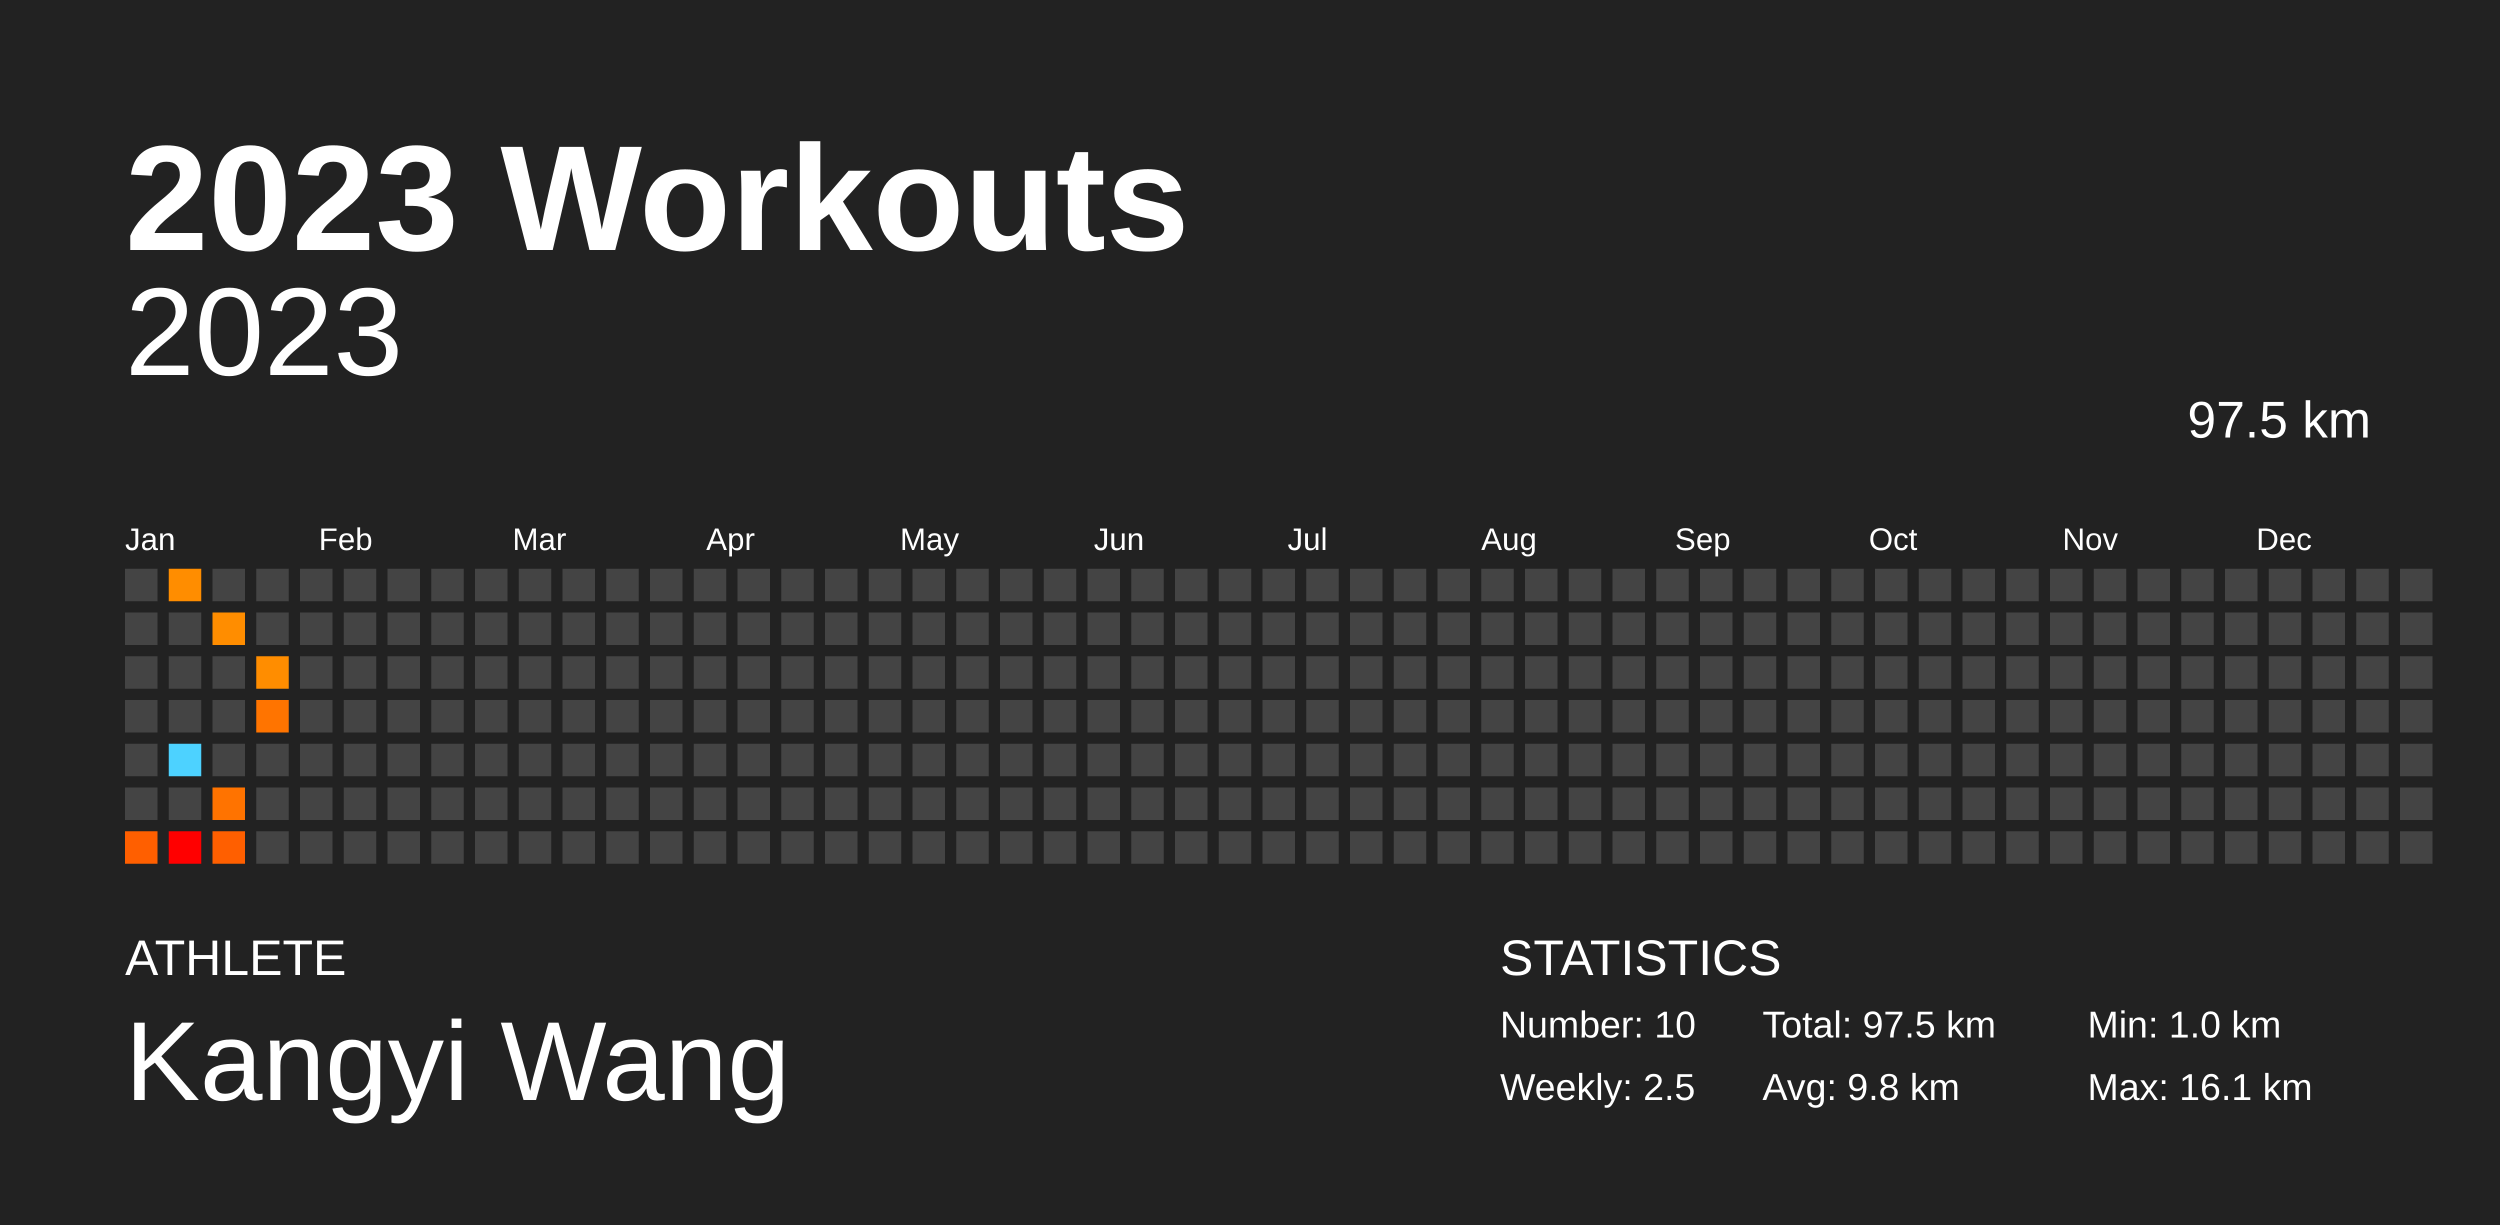
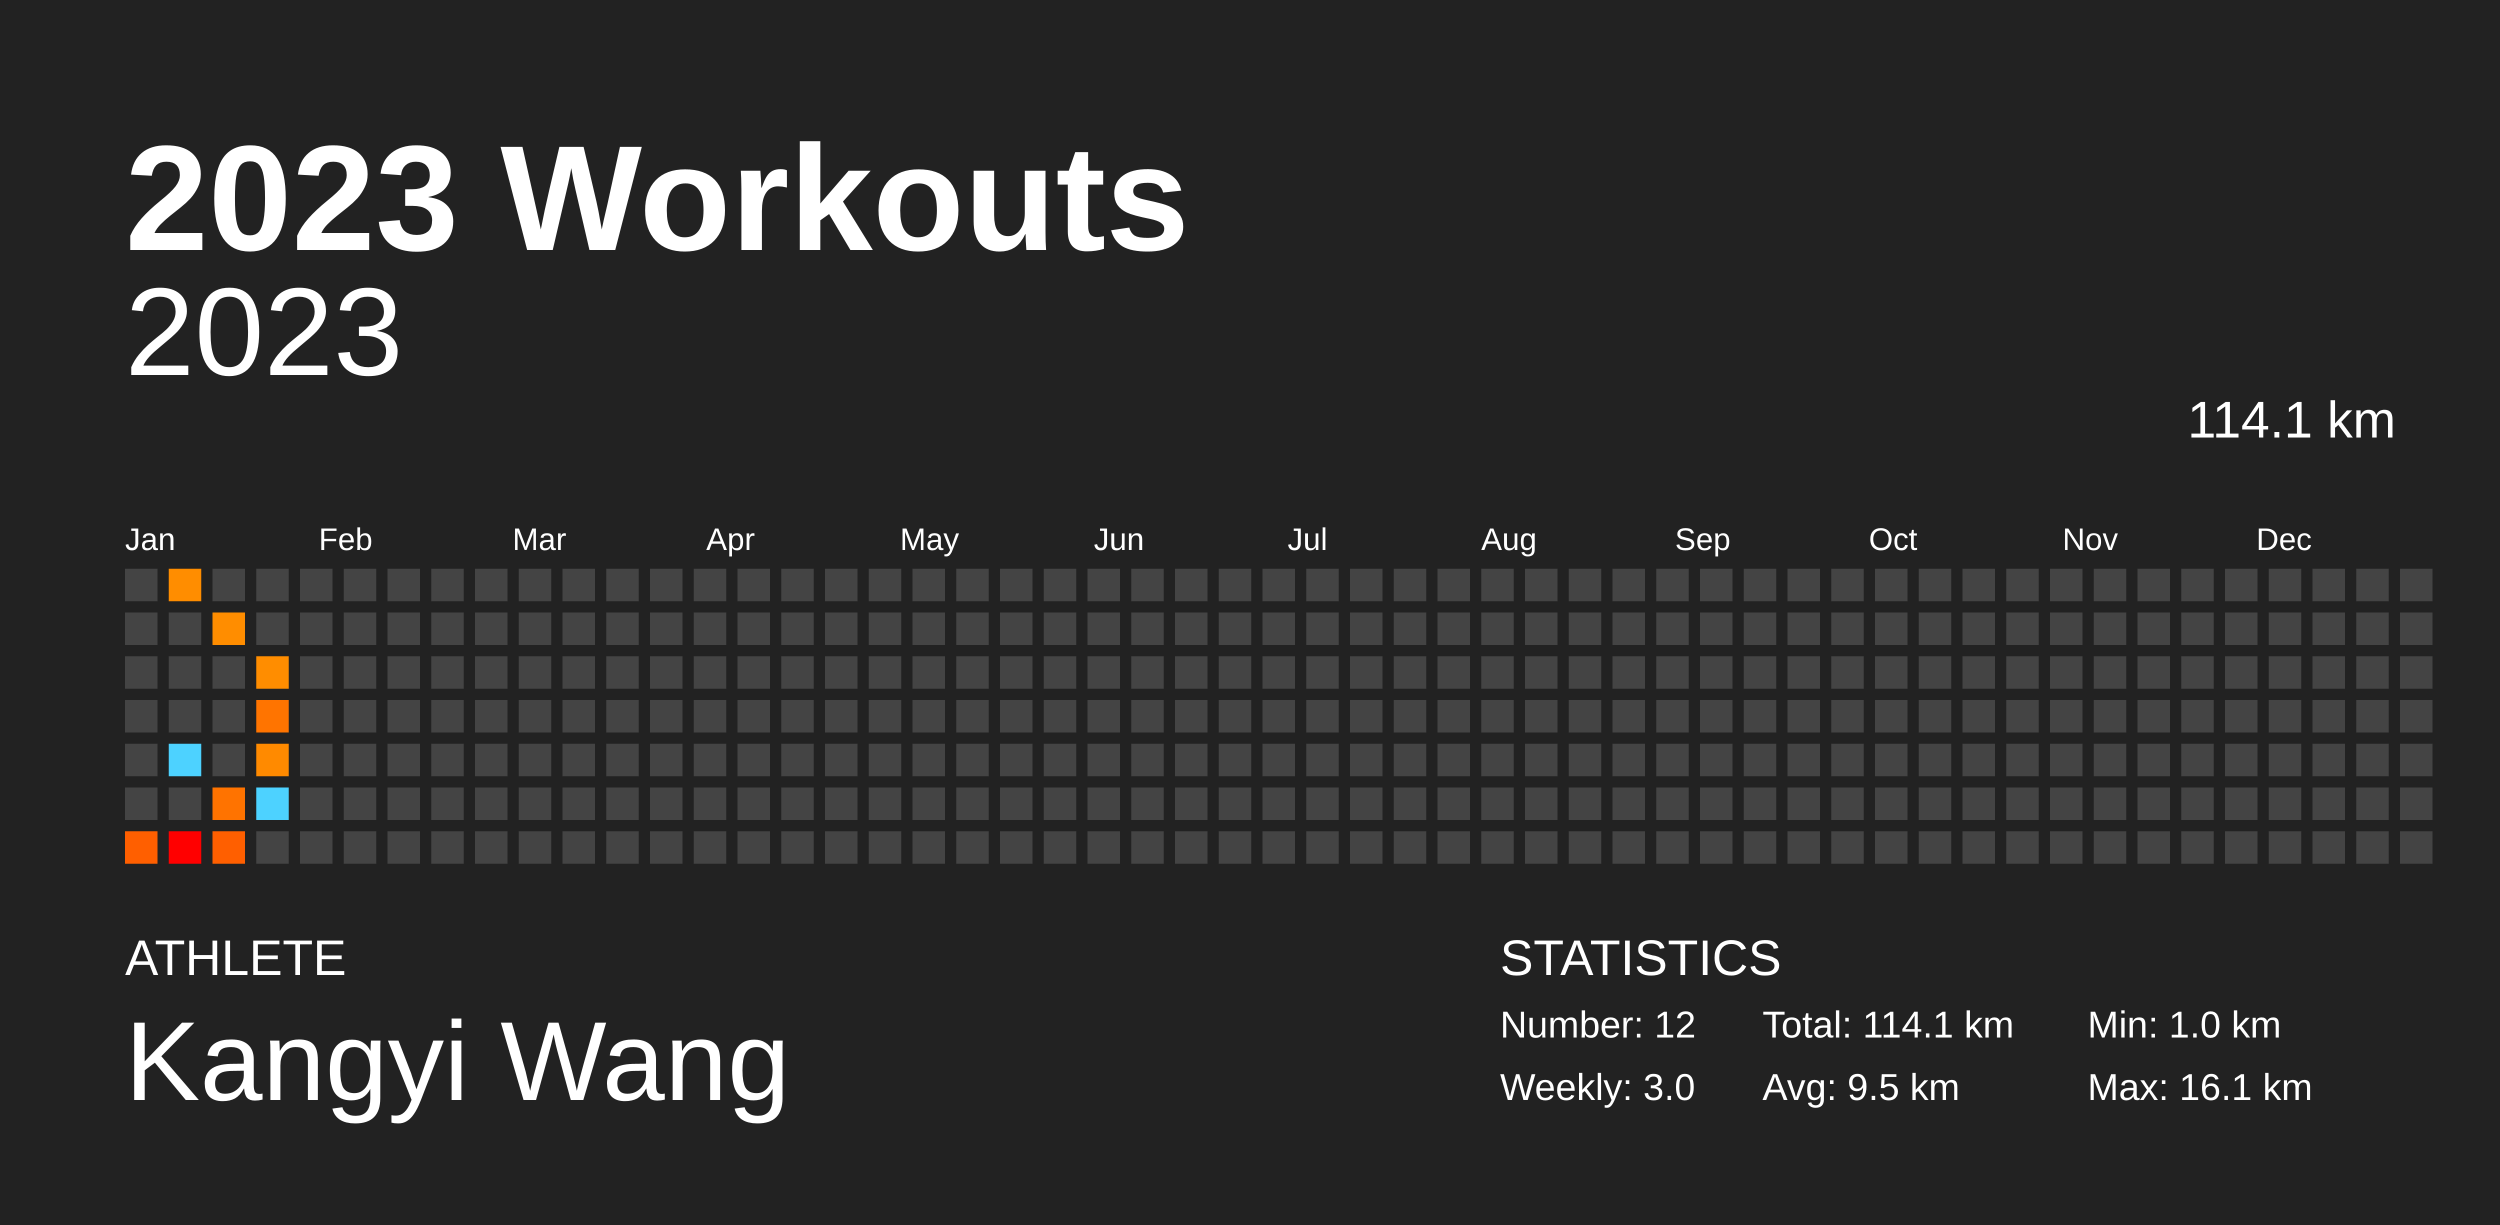
<svg xmlns="http://www.w3.org/2000/svg" baseProfile="full" height="98mm" version="1.1" viewBox="0,0,200,98" width="200mm">
  <defs />
  <rect fill="#222222" height="98" width="200" x="0" y="0" />
  <text fill="#FFFFFF" style="font-size:12px; font-family:Arial; font-weight:bold;" x="10" y="20">2023 Workouts</text>
  <text fill="#FFFFFF" style="font-size:4px; font-family:Arial" x="10" y="78">ATHLETE</text>
  <text fill="#FFFFFF" style="font-size:9px; font-family:Arial" x="10" y="88">Kangyi Wang</text>
  <text fill="#FFFFFF" style="font-size:4px; font-family:Arial" x="120" y="78">STATISTICS</text>
-   <text fill="#FFFFFF" style="font-size:3px; font-family:Arial" x="120" y="83">Number: 10</text>
-   <text fill="#FFFFFF" style="font-size:3px; font-family:Arial" x="120" y="88">Weekly: 2.5</text>
-   <text fill="#FFFFFF" style="font-size:3px; font-family:Arial" x="141" y="83">Total: 97.5 km</text>
-   <text fill="#FFFFFF" style="font-size:3px; font-family:Arial" x="141" y="88">Avg: 9.8 km</text>
+   <text fill="#FFFFFF" style="font-size:3px; font-family:Arial" x="120" y="83">Number: 12</text>
+   <text fill="#FFFFFF" style="font-size:3px; font-family:Arial" x="120" y="88">Weekly: 3.0</text>
+   <text fill="#FFFFFF" style="font-size:3px; font-family:Arial" x="141" y="83">Total: 114.1 km</text>
+   <text fill="#FFFFFF" style="font-size:3px; font-family:Arial" x="141" y="88">Avg: 9.5 km</text>
  <text fill="#FFFFFF" style="font-size:3px; font-family:Arial" x="167" y="83">Min: 1.0 km</text>
  <text fill="#FFFFFF" style="font-size:3px; font-family:Arial" x="167" y="88">Max: 16.1 km</text>
  <text alignment-baseline="hanging" fill="#FFFFFF" style="font-size:10.0px; font-family:Arial;" x="10" y="30">2023</text>
-   <text alignment-baseline="hanging" fill="#FFFFFF" style="font-size:4.125px; font-family:Arial;" x="175" y="35">97.5 km</text>
+   <text alignment-baseline="hanging" fill="#FFFFFF" style="font-size:4.125px; font-family:Arial;" x="175" y="35">114.1 km</text>
  <text fill="#FFFFFF" style="font-size:2.5px; font-family:Arial" x="10.0" y="44">Jan</text>
  <text fill="#FFFFFF" style="font-size:2.5px; font-family:Arial" x="25.5" y="44">Feb</text>
  <text fill="#FFFFFF" style="font-size:2.5px; font-family:Arial" x="41.0" y="44">Mar</text>
  <text fill="#FFFFFF" style="font-size:2.5px; font-family:Arial" x="56.5" y="44">Apr</text>
  <text fill="#FFFFFF" style="font-size:2.5px; font-family:Arial" x="72.0" y="44">May</text>
  <text fill="#FFFFFF" style="font-size:2.5px; font-family:Arial" x="87.5" y="44">Jun</text>
  <text fill="#FFFFFF" style="font-size:2.5px; font-family:Arial" x="103.0" y="44">Jul</text>
  <text fill="#FFFFFF" style="font-size:2.5px; font-family:Arial" x="118.5" y="44">Aug</text>
  <text fill="#FFFFFF" style="font-size:2.5px; font-family:Arial" x="134.0" y="44">Sep</text>
  <text fill="#FFFFFF" style="font-size:2.5px; font-family:Arial" x="149.5" y="44">Oct</text>
  <text fill="#FFFFFF" style="font-size:2.5px; font-family:Arial" x="165.0" y="44">Nov</text>
  <text fill="#FFFFFF" style="font-size:2.5px; font-family:Arial" x="180.5" y="44">Dec</text>
  <rect fill="#444444" height="2.6" width="2.6" x="10.0" y="45.5" />
  <rect fill="#444444" height="2.6" width="2.6" x="10.0" y="49.0" />
  <rect fill="#444444" height="2.6" width="2.6" x="10.0" y="52.5" />
  <rect fill="#444444" height="2.6" width="2.6" x="10.0" y="56.0" />
  <rect fill="#444444" height="2.6" width="2.6" x="10.0" y="59.5" />
  <rect fill="#444444" height="2.6" width="2.6" x="10.0" y="63.0" />
  <rect fill="#ff5f00" height="2.6" width="2.6" x="10.0" y="66.5" />
  <rect fill="#ff8d00" height="2.6" width="2.6" x="13.5" y="45.5" />
  <rect fill="#444444" height="2.6" width="2.6" x="13.5" y="49.0" />
  <rect fill="#444444" height="2.6" width="2.6" x="13.5" y="52.5" />
  <rect fill="#444444" height="2.6" width="2.6" x="13.5" y="56.0" />
  <rect fill="#4dd2ff" height="2.6" width="2.6" x="13.5" y="59.5" />
  <rect fill="#444444" height="2.6" width="2.6" x="13.5" y="63.0" />
  <rect fill="#ff0000" height="2.6" width="2.6" x="13.5" y="66.5" />
  <rect fill="#444444" height="2.6" width="2.6" x="17.0" y="45.5" />
  <rect fill="#ff8d00" height="2.6" width="2.6" x="17.0" y="49.0" />
  <rect fill="#444444" height="2.6" width="2.6" x="17.0" y="52.5" />
  <rect fill="#444444" height="2.6" width="2.6" x="17.0" y="56.0" />
  <rect fill="#444444" height="2.6" width="2.6" x="17.0" y="59.5" />
  <rect fill="#ff7300" height="2.6" width="2.6" x="17.0" y="63.0" />
  <rect fill="#ff5f00" height="2.6" width="2.6" x="17.0" y="66.5" />
  <rect fill="#444444" height="2.6" width="2.6" x="20.5" y="45.5" />
  <rect fill="#444444" height="2.6" width="2.6" x="20.5" y="49.0" />
  <rect fill="#ff8d00" height="2.6" width="2.6" x="20.5" y="52.5" />
  <rect fill="#ff7400" height="2.6" width="2.6" x="20.5" y="56.0" />
-   <rect fill="#444444" height="2.6" width="2.6" x="20.5" y="59.5" />
-   <rect fill="#444444" height="2.6" width="2.6" x="20.5" y="63.0" />
+   <rect fill="#ff8a00" height="2.6" width="2.6" x="20.5" y="59.5" />
+   <rect fill="#4dd2ff" height="2.6" width="2.6" x="20.5" y="63.0" />
  <rect fill="#444444" height="2.6" width="2.6" x="20.5" y="66.5" />
  <rect fill="#444444" height="2.6" width="2.6" x="24.0" y="45.5" />
  <rect fill="#444444" height="2.6" width="2.6" x="24.0" y="49.0" />
  <rect fill="#444444" height="2.6" width="2.6" x="24.0" y="52.5" />
  <rect fill="#444444" height="2.6" width="2.6" x="24.0" y="56.0" />
  <rect fill="#444444" height="2.6" width="2.6" x="24.0" y="59.5" />
  <rect fill="#444444" height="2.6" width="2.6" x="24.0" y="63.0" />
  <rect fill="#444444" height="2.6" width="2.6" x="24.0" y="66.5" />
  <rect fill="#444444" height="2.6" width="2.6" x="27.5" y="45.5" />
  <rect fill="#444444" height="2.6" width="2.6" x="27.5" y="49.0" />
  <rect fill="#444444" height="2.6" width="2.6" x="27.5" y="52.5" />
  <rect fill="#444444" height="2.6" width="2.6" x="27.5" y="56.0" />
  <rect fill="#444444" height="2.6" width="2.6" x="27.5" y="59.5" />
  <rect fill="#444444" height="2.6" width="2.6" x="27.5" y="63.0" />
  <rect fill="#444444" height="2.6" width="2.6" x="27.5" y="66.5" />
  <rect fill="#444444" height="2.6" width="2.6" x="31.0" y="45.5" />
  <rect fill="#444444" height="2.6" width="2.6" x="31.0" y="49.0" />
  <rect fill="#444444" height="2.6" width="2.6" x="31.0" y="52.5" />
  <rect fill="#444444" height="2.6" width="2.6" x="31.0" y="56.0" />
  <rect fill="#444444" height="2.6" width="2.6" x="31.0" y="59.5" />
  <rect fill="#444444" height="2.6" width="2.6" x="31.0" y="63.0" />
  <rect fill="#444444" height="2.6" width="2.6" x="31.0" y="66.5" />
  <rect fill="#444444" height="2.6" width="2.6" x="34.5" y="45.5" />
  <rect fill="#444444" height="2.6" width="2.6" x="34.5" y="49.0" />
  <rect fill="#444444" height="2.6" width="2.6" x="34.5" y="52.5" />
  <rect fill="#444444" height="2.6" width="2.6" x="34.5" y="56.0" />
  <rect fill="#444444" height="2.6" width="2.6" x="34.5" y="59.5" />
  <rect fill="#444444" height="2.6" width="2.6" x="34.5" y="63.0" />
  <rect fill="#444444" height="2.6" width="2.6" x="34.5" y="66.5" />
  <rect fill="#444444" height="2.6" width="2.6" x="38.0" y="45.5" />
  <rect fill="#444444" height="2.6" width="2.6" x="38.0" y="49.0" />
  <rect fill="#444444" height="2.6" width="2.6" x="38.0" y="52.5" />
  <rect fill="#444444" height="2.6" width="2.6" x="38.0" y="56.0" />
  <rect fill="#444444" height="2.6" width="2.6" x="38.0" y="59.5" />
  <rect fill="#444444" height="2.6" width="2.6" x="38.0" y="63.0" />
  <rect fill="#444444" height="2.6" width="2.6" x="38.0" y="66.5" />
  <rect fill="#444444" height="2.6" width="2.6" x="41.5" y="45.5" />
  <rect fill="#444444" height="2.6" width="2.6" x="41.5" y="49.0" />
  <rect fill="#444444" height="2.6" width="2.6" x="41.5" y="52.5" />
  <rect fill="#444444" height="2.6" width="2.6" x="41.5" y="56.0" />
  <rect fill="#444444" height="2.6" width="2.6" x="41.5" y="59.5" />
  <rect fill="#444444" height="2.6" width="2.6" x="41.5" y="63.0" />
  <rect fill="#444444" height="2.6" width="2.6" x="41.5" y="66.5" />
  <rect fill="#444444" height="2.6" width="2.6" x="45.0" y="45.5" />
  <rect fill="#444444" height="2.6" width="2.6" x="45.0" y="49.0" />
  <rect fill="#444444" height="2.6" width="2.6" x="45.0" y="52.5" />
  <rect fill="#444444" height="2.6" width="2.6" x="45.0" y="56.0" />
  <rect fill="#444444" height="2.6" width="2.6" x="45.0" y="59.5" />
  <rect fill="#444444" height="2.6" width="2.6" x="45.0" y="63.0" />
  <rect fill="#444444" height="2.6" width="2.6" x="45.0" y="66.5" />
  <rect fill="#444444" height="2.6" width="2.6" x="48.5" y="45.5" />
  <rect fill="#444444" height="2.6" width="2.6" x="48.5" y="49.0" />
  <rect fill="#444444" height="2.6" width="2.6" x="48.5" y="52.5" />
  <rect fill="#444444" height="2.6" width="2.6" x="48.5" y="56.0" />
  <rect fill="#444444" height="2.6" width="2.6" x="48.5" y="59.5" />
  <rect fill="#444444" height="2.6" width="2.6" x="48.5" y="63.0" />
  <rect fill="#444444" height="2.6" width="2.6" x="48.5" y="66.5" />
  <rect fill="#444444" height="2.6" width="2.6" x="52.0" y="45.5" />
  <rect fill="#444444" height="2.6" width="2.6" x="52.0" y="49.0" />
  <rect fill="#444444" height="2.6" width="2.6" x="52.0" y="52.5" />
  <rect fill="#444444" height="2.6" width="2.6" x="52.0" y="56.0" />
  <rect fill="#444444" height="2.6" width="2.6" x="52.0" y="59.5" />
  <rect fill="#444444" height="2.6" width="2.6" x="52.0" y="63.0" />
  <rect fill="#444444" height="2.6" width="2.6" x="52.0" y="66.5" />
  <rect fill="#444444" height="2.6" width="2.6" x="55.5" y="45.5" />
  <rect fill="#444444" height="2.6" width="2.6" x="55.5" y="49.0" />
  <rect fill="#444444" height="2.6" width="2.6" x="55.5" y="52.5" />
  <rect fill="#444444" height="2.6" width="2.6" x="55.5" y="56.0" />
  <rect fill="#444444" height="2.6" width="2.6" x="55.5" y="59.5" />
  <rect fill="#444444" height="2.6" width="2.6" x="55.5" y="63.0" />
  <rect fill="#444444" height="2.6" width="2.6" x="55.5" y="66.5" />
  <rect fill="#444444" height="2.6" width="2.6" x="59.0" y="45.5" />
  <rect fill="#444444" height="2.6" width="2.6" x="59.0" y="49.0" />
  <rect fill="#444444" height="2.6" width="2.6" x="59.0" y="52.5" />
  <rect fill="#444444" height="2.6" width="2.6" x="59.0" y="56.0" />
  <rect fill="#444444" height="2.6" width="2.6" x="59.0" y="59.5" />
  <rect fill="#444444" height="2.6" width="2.6" x="59.0" y="63.0" />
  <rect fill="#444444" height="2.6" width="2.6" x="59.0" y="66.5" />
  <rect fill="#444444" height="2.6" width="2.6" x="62.5" y="45.5" />
  <rect fill="#444444" height="2.6" width="2.6" x="62.5" y="49.0" />
  <rect fill="#444444" height="2.6" width="2.6" x="62.5" y="52.5" />
  <rect fill="#444444" height="2.6" width="2.6" x="62.5" y="56.0" />
  <rect fill="#444444" height="2.6" width="2.6" x="62.5" y="59.5" />
  <rect fill="#444444" height="2.6" width="2.6" x="62.5" y="63.0" />
  <rect fill="#444444" height="2.6" width="2.6" x="62.5" y="66.5" />
  <rect fill="#444444" height="2.6" width="2.6" x="66.0" y="45.5" />
  <rect fill="#444444" height="2.6" width="2.6" x="66.0" y="49.0" />
  <rect fill="#444444" height="2.6" width="2.6" x="66.0" y="52.5" />
  <rect fill="#444444" height="2.6" width="2.6" x="66.0" y="56.0" />
  <rect fill="#444444" height="2.6" width="2.6" x="66.0" y="59.5" />
  <rect fill="#444444" height="2.6" width="2.6" x="66.0" y="63.0" />
  <rect fill="#444444" height="2.6" width="2.6" x="66.0" y="66.5" />
  <rect fill="#444444" height="2.6" width="2.6" x="69.5" y="45.5" />
  <rect fill="#444444" height="2.6" width="2.6" x="69.5" y="49.0" />
  <rect fill="#444444" height="2.6" width="2.6" x="69.5" y="52.5" />
  <rect fill="#444444" height="2.6" width="2.6" x="69.5" y="56.0" />
  <rect fill="#444444" height="2.6" width="2.6" x="69.5" y="59.5" />
  <rect fill="#444444" height="2.6" width="2.6" x="69.5" y="63.0" />
  <rect fill="#444444" height="2.6" width="2.6" x="69.5" y="66.5" />
  <rect fill="#444444" height="2.6" width="2.6" x="73.0" y="45.5" />
  <rect fill="#444444" height="2.6" width="2.6" x="73.0" y="49.0" />
  <rect fill="#444444" height="2.6" width="2.6" x="73.0" y="52.5" />
  <rect fill="#444444" height="2.6" width="2.6" x="73.0" y="56.0" />
  <rect fill="#444444" height="2.6" width="2.6" x="73.0" y="59.5" />
  <rect fill="#444444" height="2.6" width="2.6" x="73.0" y="63.0" />
  <rect fill="#444444" height="2.6" width="2.6" x="73.0" y="66.5" />
  <rect fill="#444444" height="2.6" width="2.6" x="76.5" y="45.5" />
  <rect fill="#444444" height="2.6" width="2.6" x="76.5" y="49.0" />
  <rect fill="#444444" height="2.6" width="2.6" x="76.5" y="52.5" />
  <rect fill="#444444" height="2.6" width="2.6" x="76.5" y="56.0" />
  <rect fill="#444444" height="2.6" width="2.6" x="76.5" y="59.5" />
  <rect fill="#444444" height="2.6" width="2.6" x="76.5" y="63.0" />
  <rect fill="#444444" height="2.6" width="2.6" x="76.5" y="66.5" />
  <rect fill="#444444" height="2.6" width="2.6" x="80.0" y="45.5" />
  <rect fill="#444444" height="2.6" width="2.6" x="80.0" y="49.0" />
  <rect fill="#444444" height="2.6" width="2.6" x="80.0" y="52.5" />
  <rect fill="#444444" height="2.6" width="2.6" x="80.0" y="56.0" />
  <rect fill="#444444" height="2.6" width="2.6" x="80.0" y="59.5" />
  <rect fill="#444444" height="2.6" width="2.6" x="80.0" y="63.0" />
  <rect fill="#444444" height="2.6" width="2.6" x="80.0" y="66.5" />
  <rect fill="#444444" height="2.6" width="2.6" x="83.5" y="45.5" />
  <rect fill="#444444" height="2.6" width="2.6" x="83.5" y="49.0" />
  <rect fill="#444444" height="2.6" width="2.6" x="83.5" y="52.5" />
  <rect fill="#444444" height="2.6" width="2.6" x="83.5" y="56.0" />
  <rect fill="#444444" height="2.6" width="2.6" x="83.5" y="59.5" />
  <rect fill="#444444" height="2.6" width="2.6" x="83.5" y="63.0" />
  <rect fill="#444444" height="2.6" width="2.6" x="83.5" y="66.5" />
  <rect fill="#444444" height="2.6" width="2.6" x="87.0" y="45.5" />
  <rect fill="#444444" height="2.6" width="2.6" x="87.0" y="49.0" />
  <rect fill="#444444" height="2.6" width="2.6" x="87.0" y="52.5" />
  <rect fill="#444444" height="2.6" width="2.6" x="87.0" y="56.0" />
  <rect fill="#444444" height="2.6" width="2.6" x="87.0" y="59.5" />
  <rect fill="#444444" height="2.6" width="2.6" x="87.0" y="63.0" />
  <rect fill="#444444" height="2.6" width="2.6" x="87.0" y="66.5" />
  <rect fill="#444444" height="2.6" width="2.6" x="90.5" y="45.5" />
  <rect fill="#444444" height="2.6" width="2.6" x="90.5" y="49.0" />
  <rect fill="#444444" height="2.6" width="2.6" x="90.5" y="52.5" />
  <rect fill="#444444" height="2.6" width="2.6" x="90.5" y="56.0" />
  <rect fill="#444444" height="2.6" width="2.6" x="90.5" y="59.5" />
  <rect fill="#444444" height="2.6" width="2.6" x="90.5" y="63.0" />
  <rect fill="#444444" height="2.6" width="2.6" x="90.5" y="66.5" />
  <rect fill="#444444" height="2.6" width="2.6" x="94.0" y="45.5" />
  <rect fill="#444444" height="2.6" width="2.6" x="94.0" y="49.0" />
  <rect fill="#444444" height="2.6" width="2.6" x="94.0" y="52.5" />
  <rect fill="#444444" height="2.6" width="2.6" x="94.0" y="56.0" />
  <rect fill="#444444" height="2.6" width="2.6" x="94.0" y="59.5" />
  <rect fill="#444444" height="2.6" width="2.6" x="94.0" y="63.0" />
  <rect fill="#444444" height="2.6" width="2.6" x="94.0" y="66.5" />
  <rect fill="#444444" height="2.6" width="2.6" x="97.5" y="45.5" />
  <rect fill="#444444" height="2.6" width="2.6" x="97.5" y="49.0" />
  <rect fill="#444444" height="2.6" width="2.6" x="97.5" y="52.5" />
  <rect fill="#444444" height="2.6" width="2.6" x="97.5" y="56.0" />
  <rect fill="#444444" height="2.6" width="2.6" x="97.5" y="59.5" />
  <rect fill="#444444" height="2.6" width="2.6" x="97.5" y="63.0" />
  <rect fill="#444444" height="2.6" width="2.6" x="97.5" y="66.5" />
  <rect fill="#444444" height="2.6" width="2.6" x="101.0" y="45.5" />
  <rect fill="#444444" height="2.6" width="2.6" x="101.0" y="49.0" />
  <rect fill="#444444" height="2.6" width="2.6" x="101.0" y="52.5" />
  <rect fill="#444444" height="2.6" width="2.6" x="101.0" y="56.0" />
  <rect fill="#444444" height="2.6" width="2.6" x="101.0" y="59.5" />
  <rect fill="#444444" height="2.6" width="2.6" x="101.0" y="63.0" />
  <rect fill="#444444" height="2.6" width="2.6" x="101.0" y="66.5" />
  <rect fill="#444444" height="2.6" width="2.6" x="104.5" y="45.5" />
  <rect fill="#444444" height="2.6" width="2.6" x="104.5" y="49.0" />
  <rect fill="#444444" height="2.6" width="2.6" x="104.5" y="52.5" />
  <rect fill="#444444" height="2.6" width="2.6" x="104.5" y="56.0" />
  <rect fill="#444444" height="2.6" width="2.6" x="104.5" y="59.5" />
  <rect fill="#444444" height="2.6" width="2.6" x="104.5" y="63.0" />
  <rect fill="#444444" height="2.6" width="2.6" x="104.5" y="66.5" />
  <rect fill="#444444" height="2.6" width="2.6" x="108.0" y="45.5" />
  <rect fill="#444444" height="2.6" width="2.6" x="108.0" y="49.0" />
  <rect fill="#444444" height="2.6" width="2.6" x="108.0" y="52.5" />
  <rect fill="#444444" height="2.6" width="2.6" x="108.0" y="56.0" />
  <rect fill="#444444" height="2.6" width="2.6" x="108.0" y="59.5" />
  <rect fill="#444444" height="2.6" width="2.6" x="108.0" y="63.0" />
  <rect fill="#444444" height="2.6" width="2.6" x="108.0" y="66.5" />
  <rect fill="#444444" height="2.6" width="2.6" x="111.5" y="45.5" />
  <rect fill="#444444" height="2.6" width="2.6" x="111.5" y="49.0" />
  <rect fill="#444444" height="2.6" width="2.6" x="111.5" y="52.5" />
  <rect fill="#444444" height="2.6" width="2.6" x="111.5" y="56.0" />
  <rect fill="#444444" height="2.6" width="2.6" x="111.5" y="59.5" />
  <rect fill="#444444" height="2.6" width="2.6" x="111.5" y="63.0" />
  <rect fill="#444444" height="2.6" width="2.6" x="111.5" y="66.5" />
  <rect fill="#444444" height="2.6" width="2.6" x="115.0" y="45.5" />
  <rect fill="#444444" height="2.6" width="2.6" x="115.0" y="49.0" />
  <rect fill="#444444" height="2.6" width="2.6" x="115.0" y="52.5" />
  <rect fill="#444444" height="2.6" width="2.6" x="115.0" y="56.0" />
  <rect fill="#444444" height="2.6" width="2.6" x="115.0" y="59.5" />
  <rect fill="#444444" height="2.6" width="2.6" x="115.0" y="63.0" />
  <rect fill="#444444" height="2.6" width="2.6" x="115.0" y="66.5" />
  <rect fill="#444444" height="2.6" width="2.6" x="118.5" y="45.5" />
  <rect fill="#444444" height="2.6" width="2.6" x="118.5" y="49.0" />
  <rect fill="#444444" height="2.6" width="2.6" x="118.5" y="52.5" />
  <rect fill="#444444" height="2.6" width="2.6" x="118.5" y="56.0" />
  <rect fill="#444444" height="2.6" width="2.6" x="118.5" y="59.5" />
  <rect fill="#444444" height="2.6" width="2.6" x="118.5" y="63.0" />
  <rect fill="#444444" height="2.6" width="2.6" x="118.5" y="66.5" />
  <rect fill="#444444" height="2.6" width="2.6" x="122.0" y="45.5" />
  <rect fill="#444444" height="2.6" width="2.6" x="122.0" y="49.0" />
  <rect fill="#444444" height="2.6" width="2.6" x="122.0" y="52.5" />
  <rect fill="#444444" height="2.6" width="2.6" x="122.0" y="56.0" />
  <rect fill="#444444" height="2.6" width="2.6" x="122.0" y="59.5" />
  <rect fill="#444444" height="2.6" width="2.6" x="122.0" y="63.0" />
  <rect fill="#444444" height="2.6" width="2.6" x="122.0" y="66.5" />
  <rect fill="#444444" height="2.6" width="2.6" x="125.5" y="45.5" />
  <rect fill="#444444" height="2.6" width="2.6" x="125.5" y="49.0" />
  <rect fill="#444444" height="2.6" width="2.6" x="125.5" y="52.5" />
  <rect fill="#444444" height="2.6" width="2.6" x="125.5" y="56.0" />
  <rect fill="#444444" height="2.6" width="2.6" x="125.5" y="59.5" />
  <rect fill="#444444" height="2.6" width="2.6" x="125.5" y="63.0" />
  <rect fill="#444444" height="2.6" width="2.6" x="125.5" y="66.5" />
  <rect fill="#444444" height="2.6" width="2.6" x="129.0" y="45.5" />
  <rect fill="#444444" height="2.6" width="2.6" x="129.0" y="49.0" />
  <rect fill="#444444" height="2.6" width="2.6" x="129.0" y="52.5" />
  <rect fill="#444444" height="2.6" width="2.6" x="129.0" y="56.0" />
  <rect fill="#444444" height="2.6" width="2.6" x="129.0" y="59.5" />
  <rect fill="#444444" height="2.6" width="2.6" x="129.0" y="63.0" />
  <rect fill="#444444" height="2.6" width="2.6" x="129.0" y="66.5" />
  <rect fill="#444444" height="2.6" width="2.6" x="132.5" y="45.5" />
  <rect fill="#444444" height="2.6" width="2.6" x="132.5" y="49.0" />
  <rect fill="#444444" height="2.6" width="2.6" x="132.5" y="52.5" />
  <rect fill="#444444" height="2.6" width="2.6" x="132.5" y="56.0" />
  <rect fill="#444444" height="2.6" width="2.6" x="132.5" y="59.5" />
  <rect fill="#444444" height="2.6" width="2.6" x="132.5" y="63.0" />
  <rect fill="#444444" height="2.6" width="2.6" x="132.5" y="66.5" />
  <rect fill="#444444" height="2.6" width="2.6" x="136.0" y="45.5" />
  <rect fill="#444444" height="2.6" width="2.6" x="136.0" y="49.0" />
  <rect fill="#444444" height="2.6" width="2.6" x="136.0" y="52.5" />
  <rect fill="#444444" height="2.6" width="2.6" x="136.0" y="56.0" />
  <rect fill="#444444" height="2.6" width="2.6" x="136.0" y="59.5" />
  <rect fill="#444444" height="2.6" width="2.6" x="136.0" y="63.0" />
  <rect fill="#444444" height="2.6" width="2.6" x="136.0" y="66.5" />
  <rect fill="#444444" height="2.6" width="2.6" x="139.5" y="45.5" />
  <rect fill="#444444" height="2.6" width="2.6" x="139.5" y="49.0" />
  <rect fill="#444444" height="2.6" width="2.6" x="139.5" y="52.5" />
  <rect fill="#444444" height="2.6" width="2.6" x="139.5" y="56.0" />
  <rect fill="#444444" height="2.6" width="2.6" x="139.5" y="59.5" />
  <rect fill="#444444" height="2.6" width="2.6" x="139.5" y="63.0" />
  <rect fill="#444444" height="2.6" width="2.6" x="139.5" y="66.5" />
  <rect fill="#444444" height="2.6" width="2.6" x="143.0" y="45.5" />
  <rect fill="#444444" height="2.6" width="2.6" x="143.0" y="49.0" />
  <rect fill="#444444" height="2.6" width="2.6" x="143.0" y="52.5" />
  <rect fill="#444444" height="2.6" width="2.6" x="143.0" y="56.0" />
  <rect fill="#444444" height="2.6" width="2.6" x="143.0" y="59.5" />
  <rect fill="#444444" height="2.6" width="2.6" x="143.0" y="63.0" />
  <rect fill="#444444" height="2.6" width="2.6" x="143.0" y="66.5" />
  <rect fill="#444444" height="2.6" width="2.6" x="146.5" y="45.5" />
  <rect fill="#444444" height="2.6" width="2.6" x="146.5" y="49.0" />
  <rect fill="#444444" height="2.6" width="2.6" x="146.5" y="52.5" />
  <rect fill="#444444" height="2.6" width="2.6" x="146.5" y="56.0" />
  <rect fill="#444444" height="2.6" width="2.6" x="146.5" y="59.5" />
  <rect fill="#444444" height="2.6" width="2.6" x="146.5" y="63.0" />
  <rect fill="#444444" height="2.6" width="2.6" x="146.5" y="66.5" />
  <rect fill="#444444" height="2.6" width="2.6" x="150.0" y="45.5" />
  <rect fill="#444444" height="2.6" width="2.6" x="150.0" y="49.0" />
  <rect fill="#444444" height="2.6" width="2.6" x="150.0" y="52.5" />
  <rect fill="#444444" height="2.6" width="2.6" x="150.0" y="56.0" />
  <rect fill="#444444" height="2.6" width="2.6" x="150.0" y="59.5" />
  <rect fill="#444444" height="2.6" width="2.6" x="150.0" y="63.0" />
  <rect fill="#444444" height="2.6" width="2.6" x="150.0" y="66.5" />
  <rect fill="#444444" height="2.6" width="2.6" x="153.5" y="45.5" />
  <rect fill="#444444" height="2.6" width="2.6" x="153.5" y="49.0" />
  <rect fill="#444444" height="2.6" width="2.6" x="153.5" y="52.5" />
  <rect fill="#444444" height="2.6" width="2.6" x="153.5" y="56.0" />
  <rect fill="#444444" height="2.6" width="2.6" x="153.5" y="59.5" />
  <rect fill="#444444" height="2.6" width="2.6" x="153.5" y="63.0" />
  <rect fill="#444444" height="2.6" width="2.6" x="153.5" y="66.5" />
  <rect fill="#444444" height="2.6" width="2.6" x="157.0" y="45.5" />
  <rect fill="#444444" height="2.6" width="2.6" x="157.0" y="49.0" />
  <rect fill="#444444" height="2.6" width="2.6" x="157.0" y="52.5" />
  <rect fill="#444444" height="2.6" width="2.6" x="157.0" y="56.0" />
  <rect fill="#444444" height="2.6" width="2.6" x="157.0" y="59.5" />
  <rect fill="#444444" height="2.6" width="2.6" x="157.0" y="63.0" />
  <rect fill="#444444" height="2.6" width="2.6" x="157.0" y="66.5" />
  <rect fill="#444444" height="2.6" width="2.6" x="160.5" y="45.5" />
  <rect fill="#444444" height="2.6" width="2.6" x="160.5" y="49.0" />
  <rect fill="#444444" height="2.6" width="2.6" x="160.5" y="52.5" />
  <rect fill="#444444" height="2.6" width="2.6" x="160.5" y="56.0" />
  <rect fill="#444444" height="2.6" width="2.6" x="160.5" y="59.5" />
  <rect fill="#444444" height="2.6" width="2.6" x="160.5" y="63.0" />
  <rect fill="#444444" height="2.6" width="2.6" x="160.5" y="66.5" />
  <rect fill="#444444" height="2.6" width="2.6" x="164.0" y="45.5" />
  <rect fill="#444444" height="2.6" width="2.6" x="164.0" y="49.0" />
  <rect fill="#444444" height="2.6" width="2.6" x="164.0" y="52.5" />
  <rect fill="#444444" height="2.6" width="2.6" x="164.0" y="56.0" />
  <rect fill="#444444" height="2.6" width="2.6" x="164.0" y="59.5" />
  <rect fill="#444444" height="2.6" width="2.6" x="164.0" y="63.0" />
  <rect fill="#444444" height="2.6" width="2.6" x="164.0" y="66.5" />
  <rect fill="#444444" height="2.6" width="2.6" x="167.5" y="45.5" />
  <rect fill="#444444" height="2.6" width="2.6" x="167.5" y="49.0" />
  <rect fill="#444444" height="2.6" width="2.6" x="167.5" y="52.5" />
  <rect fill="#444444" height="2.6" width="2.6" x="167.5" y="56.0" />
  <rect fill="#444444" height="2.6" width="2.6" x="167.5" y="59.5" />
  <rect fill="#444444" height="2.6" width="2.6" x="167.5" y="63.0" />
  <rect fill="#444444" height="2.6" width="2.6" x="167.5" y="66.5" />
  <rect fill="#444444" height="2.6" width="2.6" x="171.0" y="45.5" />
  <rect fill="#444444" height="2.6" width="2.6" x="171.0" y="49.0" />
  <rect fill="#444444" height="2.6" width="2.6" x="171.0" y="52.5" />
  <rect fill="#444444" height="2.6" width="2.6" x="171.0" y="56.0" />
  <rect fill="#444444" height="2.6" width="2.6" x="171.0" y="59.5" />
  <rect fill="#444444" height="2.6" width="2.6" x="171.0" y="63.0" />
  <rect fill="#444444" height="2.6" width="2.6" x="171.0" y="66.5" />
  <rect fill="#444444" height="2.6" width="2.6" x="174.5" y="45.5" />
  <rect fill="#444444" height="2.6" width="2.6" x="174.5" y="49.0" />
  <rect fill="#444444" height="2.6" width="2.6" x="174.5" y="52.5" />
  <rect fill="#444444" height="2.6" width="2.6" x="174.5" y="56.0" />
  <rect fill="#444444" height="2.6" width="2.6" x="174.5" y="59.5" />
  <rect fill="#444444" height="2.6" width="2.6" x="174.5" y="63.0" />
  <rect fill="#444444" height="2.6" width="2.6" x="174.5" y="66.5" />
  <rect fill="#444444" height="2.6" width="2.6" x="178.0" y="45.5" />
  <rect fill="#444444" height="2.6" width="2.6" x="178.0" y="49.0" />
  <rect fill="#444444" height="2.6" width="2.6" x="178.0" y="52.5" />
  <rect fill="#444444" height="2.6" width="2.6" x="178.0" y="56.0" />
  <rect fill="#444444" height="2.6" width="2.6" x="178.0" y="59.5" />
  <rect fill="#444444" height="2.6" width="2.6" x="178.0" y="63.0" />
  <rect fill="#444444" height="2.6" width="2.6" x="178.0" y="66.5" />
  <rect fill="#444444" height="2.6" width="2.6" x="181.5" y="45.5" />
  <rect fill="#444444" height="2.6" width="2.6" x="181.5" y="49.0" />
  <rect fill="#444444" height="2.6" width="2.6" x="181.5" y="52.5" />
  <rect fill="#444444" height="2.6" width="2.6" x="181.5" y="56.0" />
  <rect fill="#444444" height="2.6" width="2.6" x="181.5" y="59.5" />
  <rect fill="#444444" height="2.6" width="2.6" x="181.5" y="63.0" />
  <rect fill="#444444" height="2.6" width="2.6" x="181.5" y="66.5" />
  <rect fill="#444444" height="2.6" width="2.6" x="185.0" y="45.5" />
  <rect fill="#444444" height="2.6" width="2.6" x="185.0" y="49.0" />
  <rect fill="#444444" height="2.6" width="2.6" x="185.0" y="52.5" />
  <rect fill="#444444" height="2.6" width="2.6" x="185.0" y="56.0" />
  <rect fill="#444444" height="2.6" width="2.6" x="185.0" y="59.5" />
  <rect fill="#444444" height="2.6" width="2.6" x="185.0" y="63.0" />
  <rect fill="#444444" height="2.6" width="2.6" x="185.0" y="66.5" />
  <rect fill="#444444" height="2.6" width="2.6" x="188.5" y="45.5" />
  <rect fill="#444444" height="2.6" width="2.6" x="188.5" y="49.0" />
  <rect fill="#444444" height="2.6" width="2.6" x="188.5" y="52.5" />
  <rect fill="#444444" height="2.6" width="2.6" x="188.5" y="56.0" />
  <rect fill="#444444" height="2.6" width="2.6" x="188.5" y="59.5" />
  <rect fill="#444444" height="2.6" width="2.6" x="188.5" y="63.0" />
  <rect fill="#444444" height="2.6" width="2.6" x="188.5" y="66.5" />
  <rect fill="#444444" height="2.6" width="2.6" x="192.0" y="45.5" />
  <rect fill="#444444" height="2.6" width="2.6" x="192.0" y="49.0" />
  <rect fill="#444444" height="2.6" width="2.6" x="192.0" y="52.5" />
  <rect fill="#444444" height="2.6" width="2.6" x="192.0" y="56.0" />
  <rect fill="#444444" height="2.6" width="2.6" x="192.0" y="59.5" />
  <rect fill="#444444" height="2.6" width="2.6" x="192.0" y="63.0" />
  <rect fill="#444444" height="2.6" width="2.6" x="192.0" y="66.5" />
</svg>
